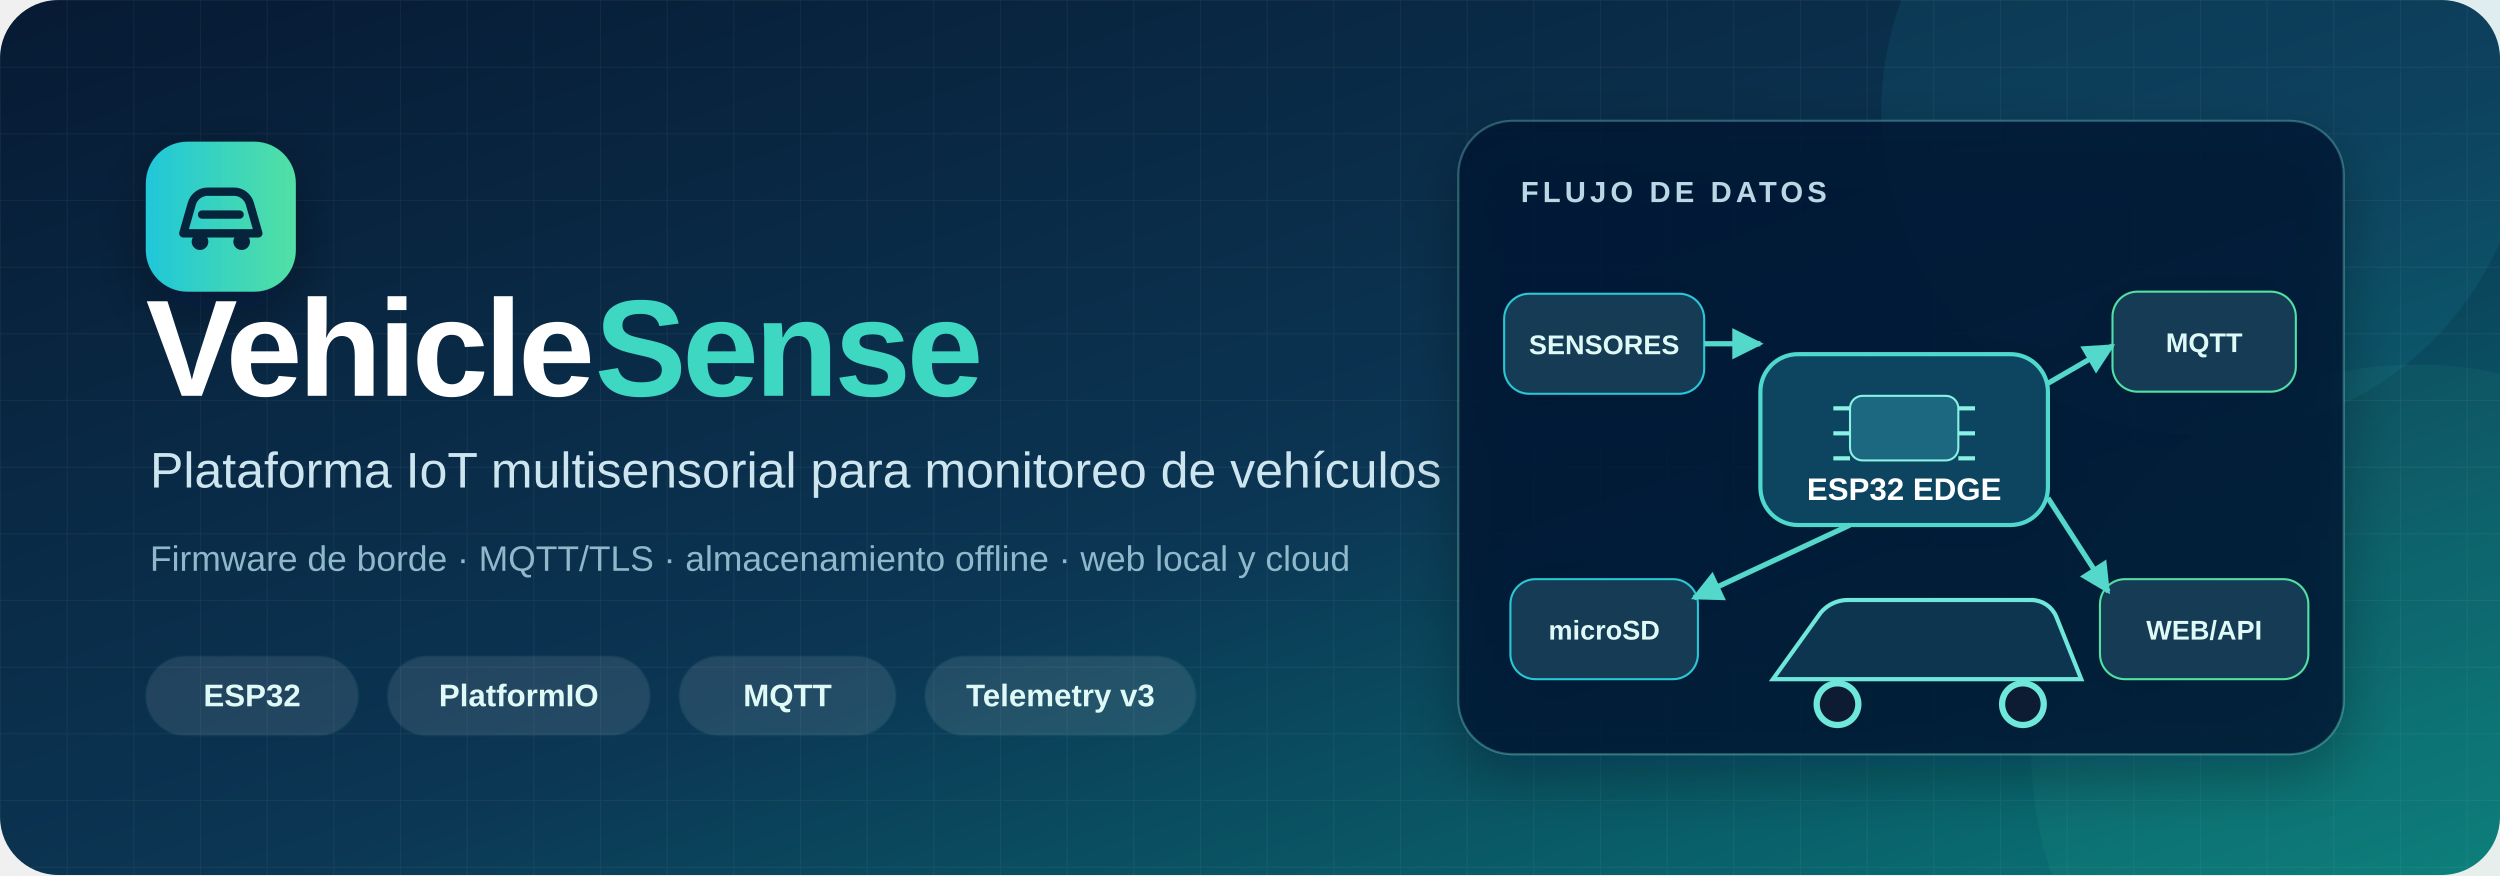
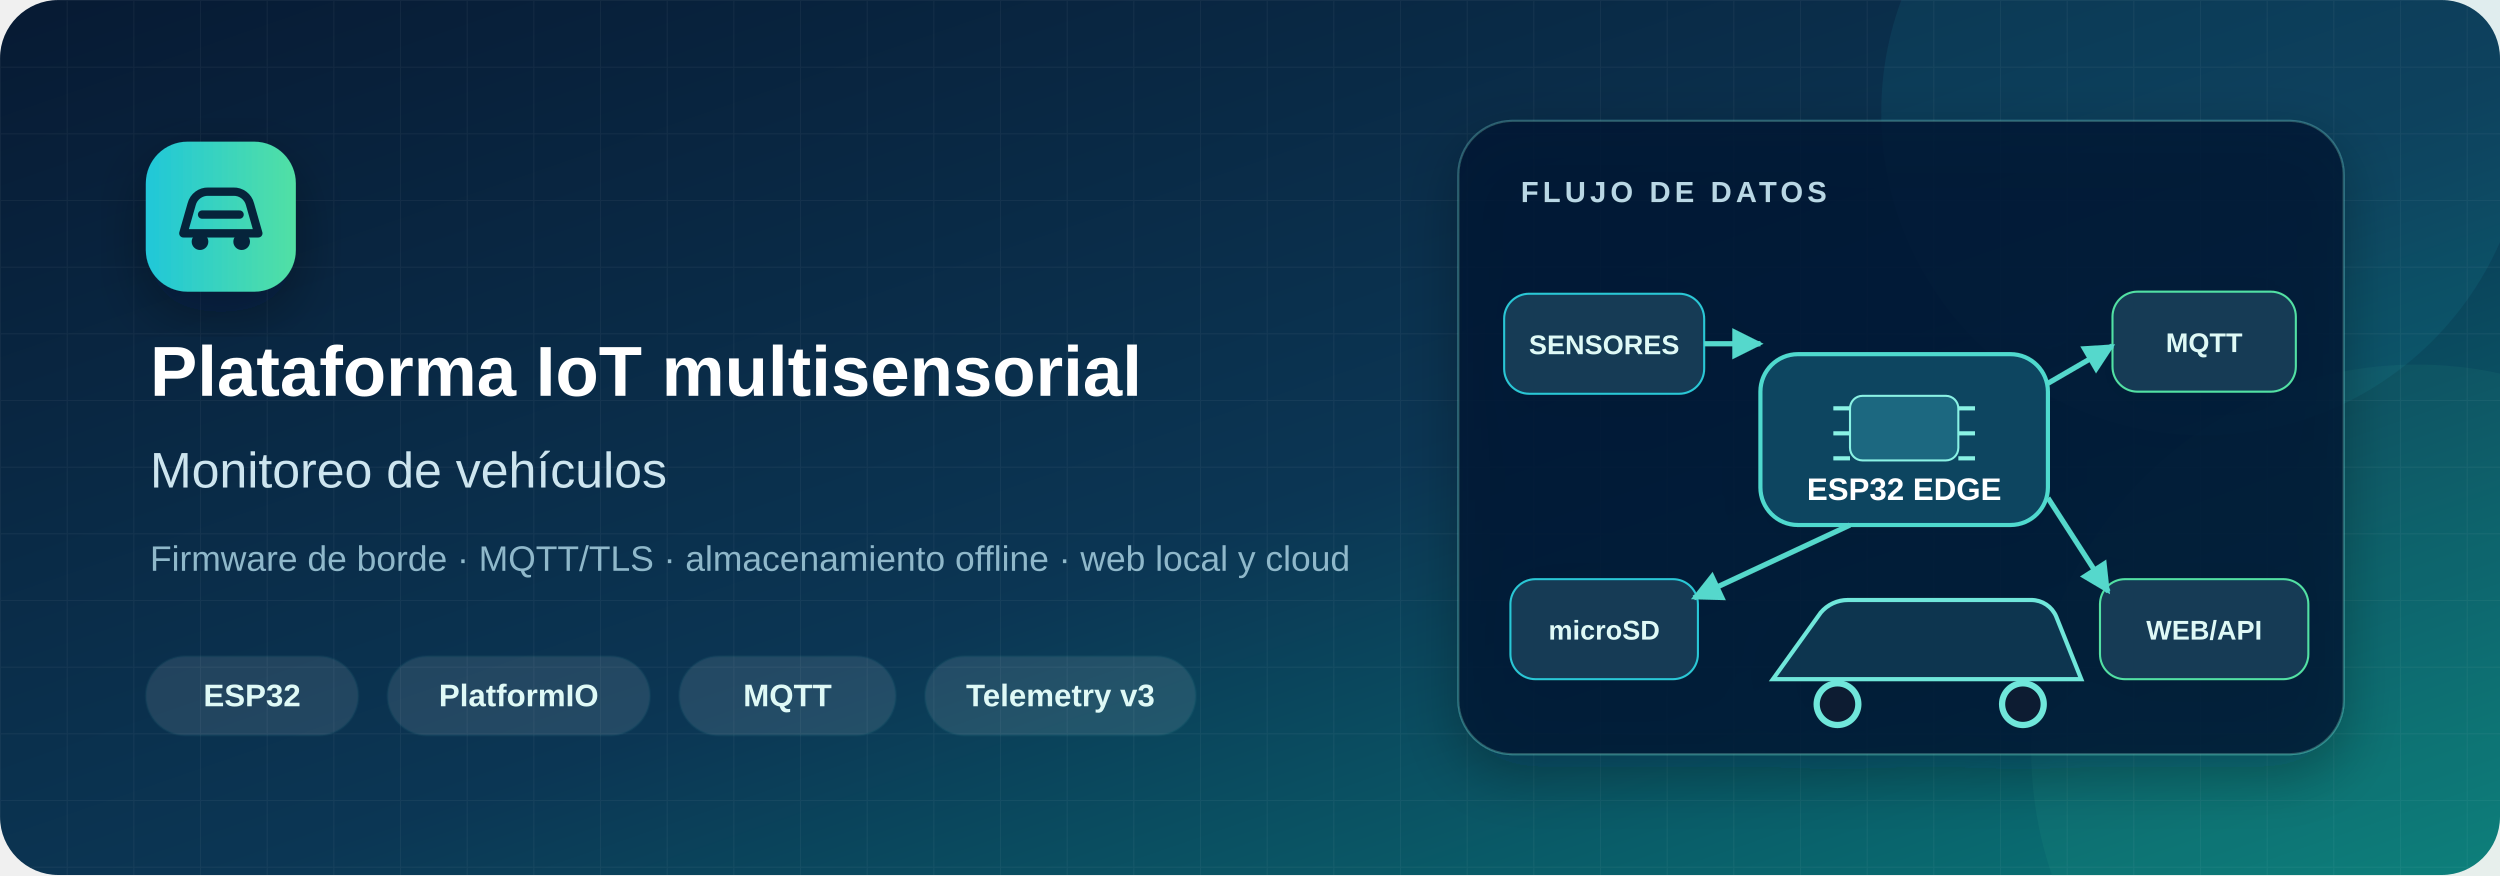
<svg xmlns="http://www.w3.org/2000/svg" width="1200" height="420" viewBox="0 0 1200 420" role="img" aria-labelledby="title description">
  <defs>
    <linearGradient id="background" x1="0" y1="0" x2="1" y2="1">
      <stop offset="0" stop-color="#071a33" />
      <stop offset="0.55" stop-color="#0b3654" />
      <stop offset="1" stop-color="#087a78" />
    </linearGradient>
    <linearGradient id="accent" x1="0" y1="0" x2="1" y2="0">
      <stop offset="0" stop-color="#20c7d9" />
      <stop offset="1" stop-color="#52e0a4" />
    </linearGradient>
    <pattern id="grid" width="32" height="32" patternUnits="userSpaceOnUse">
      <path d="M32 0H0V32" fill="none" stroke="#ffffff" stroke-opacity="0.045" />
    </pattern>
    <filter id="shadow" x="-30%" y="-30%" width="160%" height="160%">
      <feDropShadow dx="0" dy="10" stdDeviation="14" flood-color="#00101d" flood-opacity="0.35" />
    </filter>
    <marker id="arrow" viewBox="0 0 10 10" refX="9" refY="5" markerWidth="6" markerHeight="6" orient="auto-start-reverse">
      <path d="M0 0L10 5L0 10Z" fill="#54d8cc" />
    </marker>
  </defs>
  <rect width="1200" height="420" rx="28" fill="url(#background)" />
  <rect width="1200" height="420" rx="28" fill="url(#grid)" />
  <circle cx="1058" cy="54" r="155" fill="#26c6da" opacity="0.08" />
  <circle cx="1160" cy="360" r="185" fill="#52e0a4" opacity="0.06" />
  <g transform="translate(70 68)">
    <rect width="72" height="72" rx="20" fill="url(#accent)" filter="url(#shadow)" />
    <path d="M18 44h36l-4-14a8 8 0 0 0-8-6H30a8 8 0 0 0-8 6l-4 14Z" fill="none" stroke="#06243b" stroke-width="4" stroke-linejoin="round" />
    <circle cx="26" cy="48" r="4" fill="#06243b" />
    <circle cx="46" cy="48" r="4" fill="#06243b" />
    <path d="M27 35h18" stroke="#06243b" stroke-width="4" stroke-linecap="round" />
  </g>
-   <text x="70" y="190" fill="#ffffff" font-family="Arial, Helvetica, sans-serif" font-size="66" font-weight="700" letter-spacing="-2">Vehicle<tspan fill="#3dd7c2">Sense</tspan>
-   </text>
-   <text x="72" y="234" fill="#cde5ef" font-family="Arial, Helvetica, sans-serif" font-size="24">Plataforma IoT multisensorial para monitoreo de vehículos</text>
+   <text x="72" y="190" fill="#ffffff" font-family="Arial, Helvetica, sans-serif" font-size="34" font-weight="700">Plataforma IoT multisensorial</text>
+   <text x="72" y="234" fill="#cde5ef" font-family="Arial, Helvetica, sans-serif" font-size="24">Monitoreo de vehículos</text>
  <text x="72" y="274" fill="#8fb8ca" font-family="Arial, Helvetica, sans-serif" font-size="17">Firmware de borde · MQTT/TLS · almacenamiento offline · web local y cloud</text>
  <g transform="translate(70 315)" font-family="Arial, Helvetica, sans-serif" font-size="15" font-weight="700">
    <rect width="102" height="38" rx="19" fill="#ffffff" opacity="0.1" stroke="#56d8d0" stroke-opacity="0.45" />
    <text x="51" y="24" fill="#dff9f6" text-anchor="middle">ESP32</text>
    <rect x="116" width="126" height="38" rx="19" fill="#ffffff" opacity="0.1" stroke="#56d8d0" stroke-opacity="0.45" />
    <text x="179" y="24" fill="#dff9f6" text-anchor="middle">PlatformIO</text>
    <rect x="256" width="104" height="38" rx="19" fill="#ffffff" opacity="0.1" stroke="#56d8d0" stroke-opacity="0.45" />
    <text x="308" y="24" fill="#dff9f6" text-anchor="middle">MQTT</text>
    <rect x="374" width="130" height="38" rx="19" fill="#ffffff" opacity="0.1" stroke="#56d8d0" stroke-opacity="0.45" />
    <text x="439" y="24" fill="#dff9f6" text-anchor="middle">Telemetry v3</text>
  </g>
  <g transform="translate(700 58)" filter="url(#shadow)" font-family="Arial, Helvetica, sans-serif">
    <rect width="425" height="304" rx="26" fill="#071d32" fill-opacity="0.82" stroke="#86eee4" stroke-opacity="0.28" />
    <text x="30" y="39" fill="#b9d7e5" font-size="14" font-weight="700" letter-spacing="2">FLUJO DE DATOS</text>
    <g transform="translate(145 112)">
      <rect width="138" height="82" rx="18" fill="#0d4460" stroke="#50d9ce" stroke-width="2" />
      <rect x="43" y="20" width="52" height="31" rx="6" fill="#1c6880" stroke="#8af2e4" />
      <path d="M35 26h8M35 38h8M35 50h8M95 26h8M95 38h8M95 50h8" stroke="#8af2e4" stroke-width="2" />
      <text x="69" y="70" fill="#ffffff" font-size="15" font-weight="700" text-anchor="middle">ESP32 EDGE</text>
    </g>
    <g font-size="13" font-weight="700" text-anchor="middle">
      <rect x="22" y="83" width="96" height="48" rx="12" fill="#123b55" stroke="#2ac7d6" />
      <text x="70" y="112" fill="#dff9f6">SENSORES</text>
      <rect x="25" y="220" width="90" height="48" rx="12" fill="#123b55" stroke="#2ac7d6" />
      <text x="70" y="249" fill="#dff9f6">microSD</text>
      <rect x="314" y="82" width="88" height="48" rx="12" fill="#123b55" stroke="#52e0a4" />
      <text x="358" y="111" fill="#dff9f6">MQTT</text>
      <rect x="308" y="220" width="100" height="48" rx="12" fill="#123b55" stroke="#52e0a4" />
      <text x="358" y="249" fill="#dff9f6">WEB/API</text>
    </g>
    <g fill="none" stroke="#54d8cc" stroke-width="2.5" marker-end="url(#arrow)">
      <path d="M118 107H145" />
      <path d="M188 194L113 229" />
      <path d="M283 126L314 108" />
      <path d="M283 181L312 226" />
    </g>
    <g transform="translate(139 238)">
      <path d="M12 22h148l-12-30a13 13 0 0 0-12-8H48a17 17 0 0 0-13 6L12 22Z" transform="translate(0 8)" fill="#0c3650" stroke="#70e7db" stroke-width="2" />
      <circle cx="43" cy="42" r="10" fill="#071d32" stroke="#70e7db" stroke-width="3" />
      <circle cx="132" cy="42" r="10" fill="#071d32" stroke="#70e7db" stroke-width="3" />
    </g>
  </g>
</svg>
